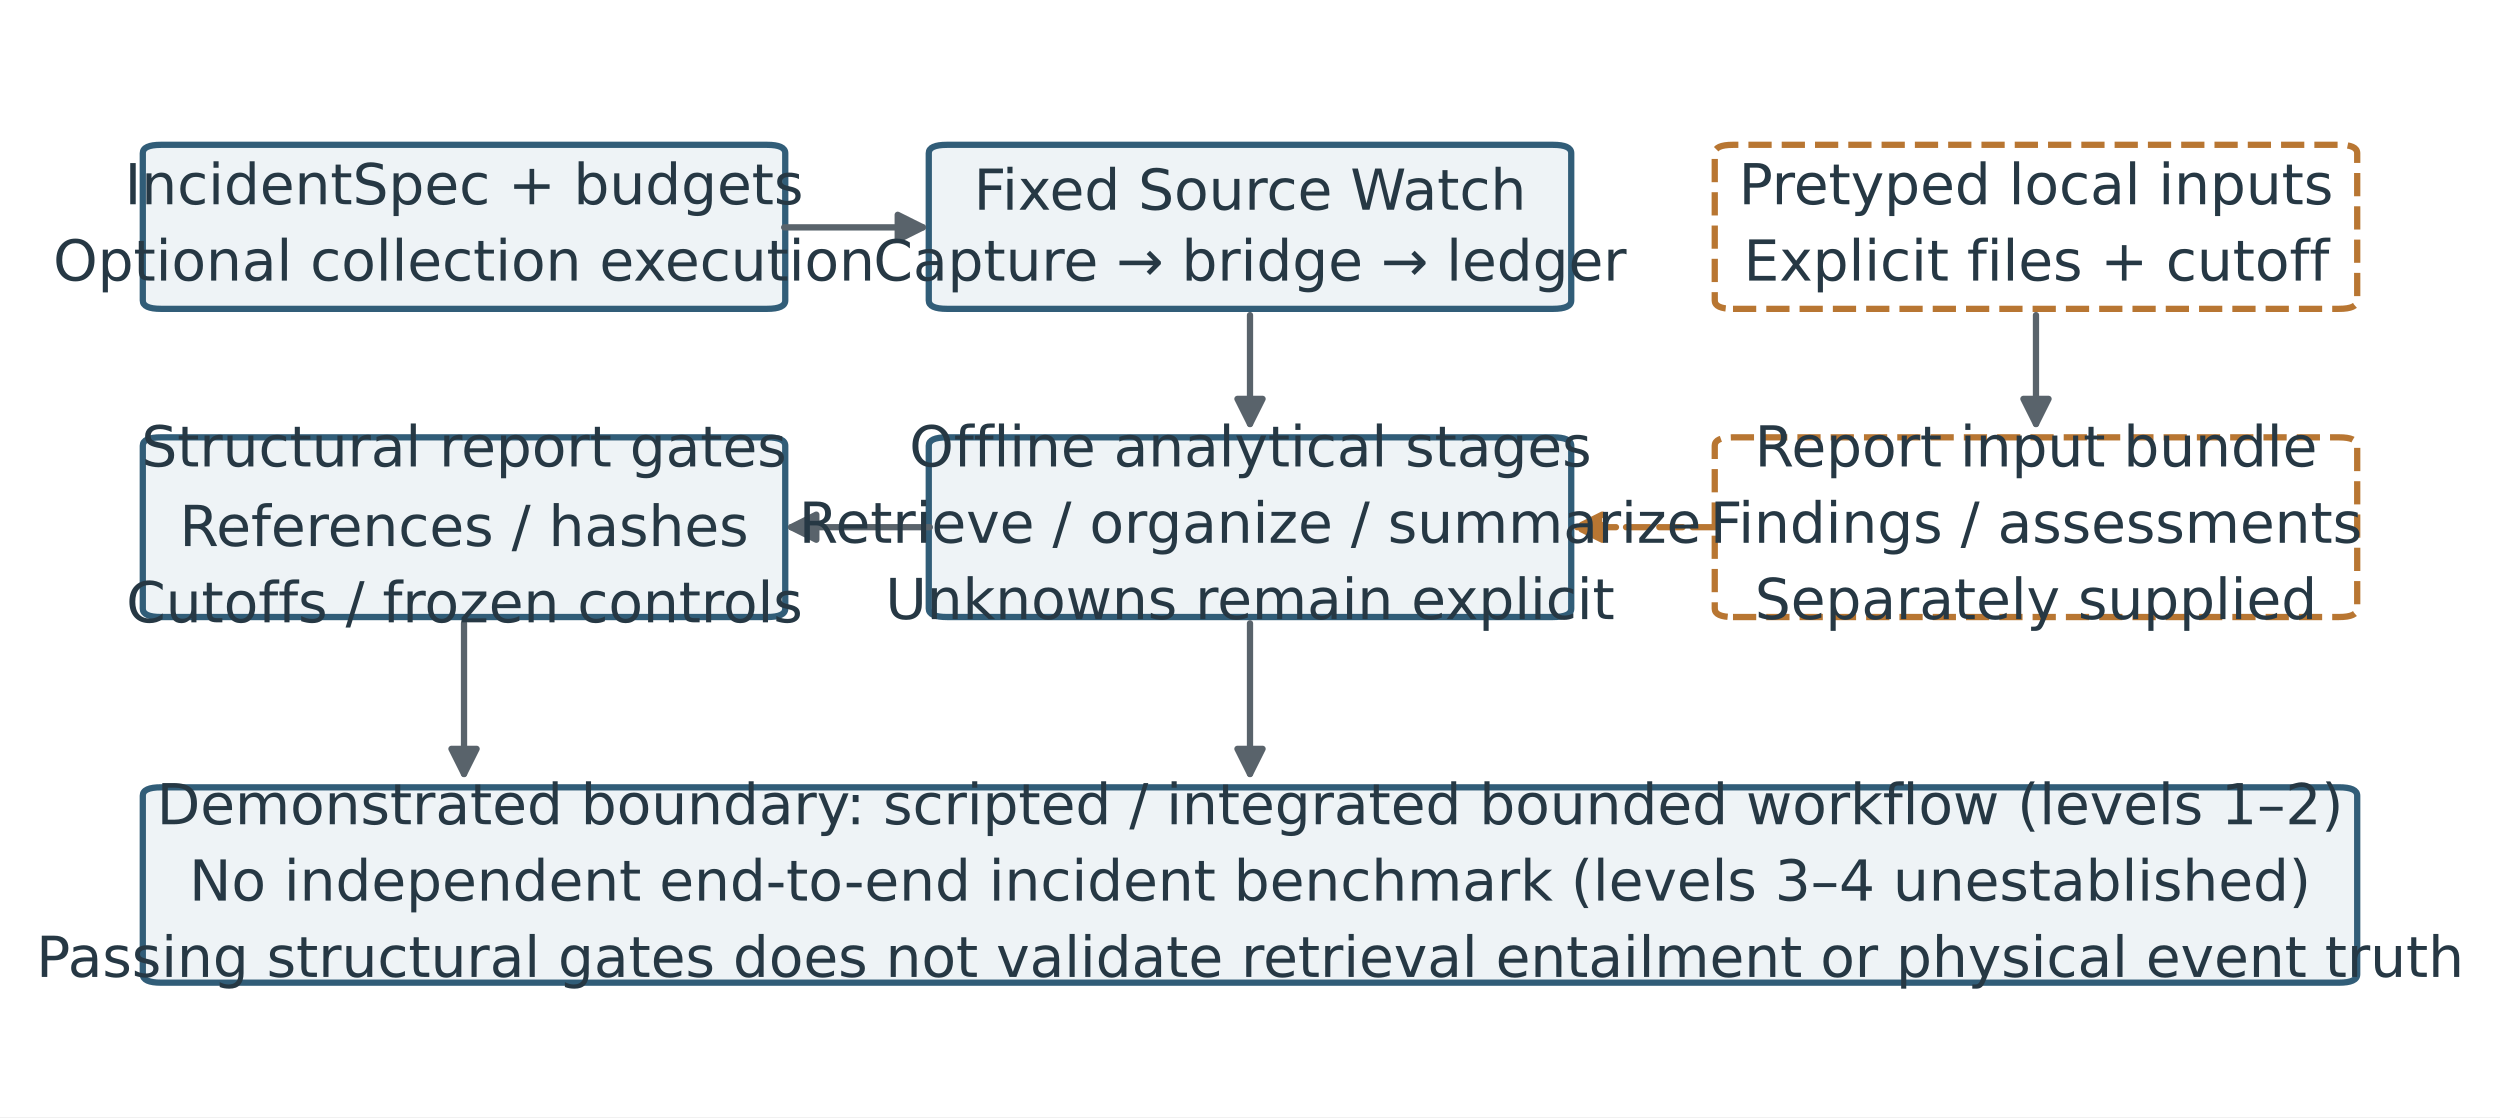
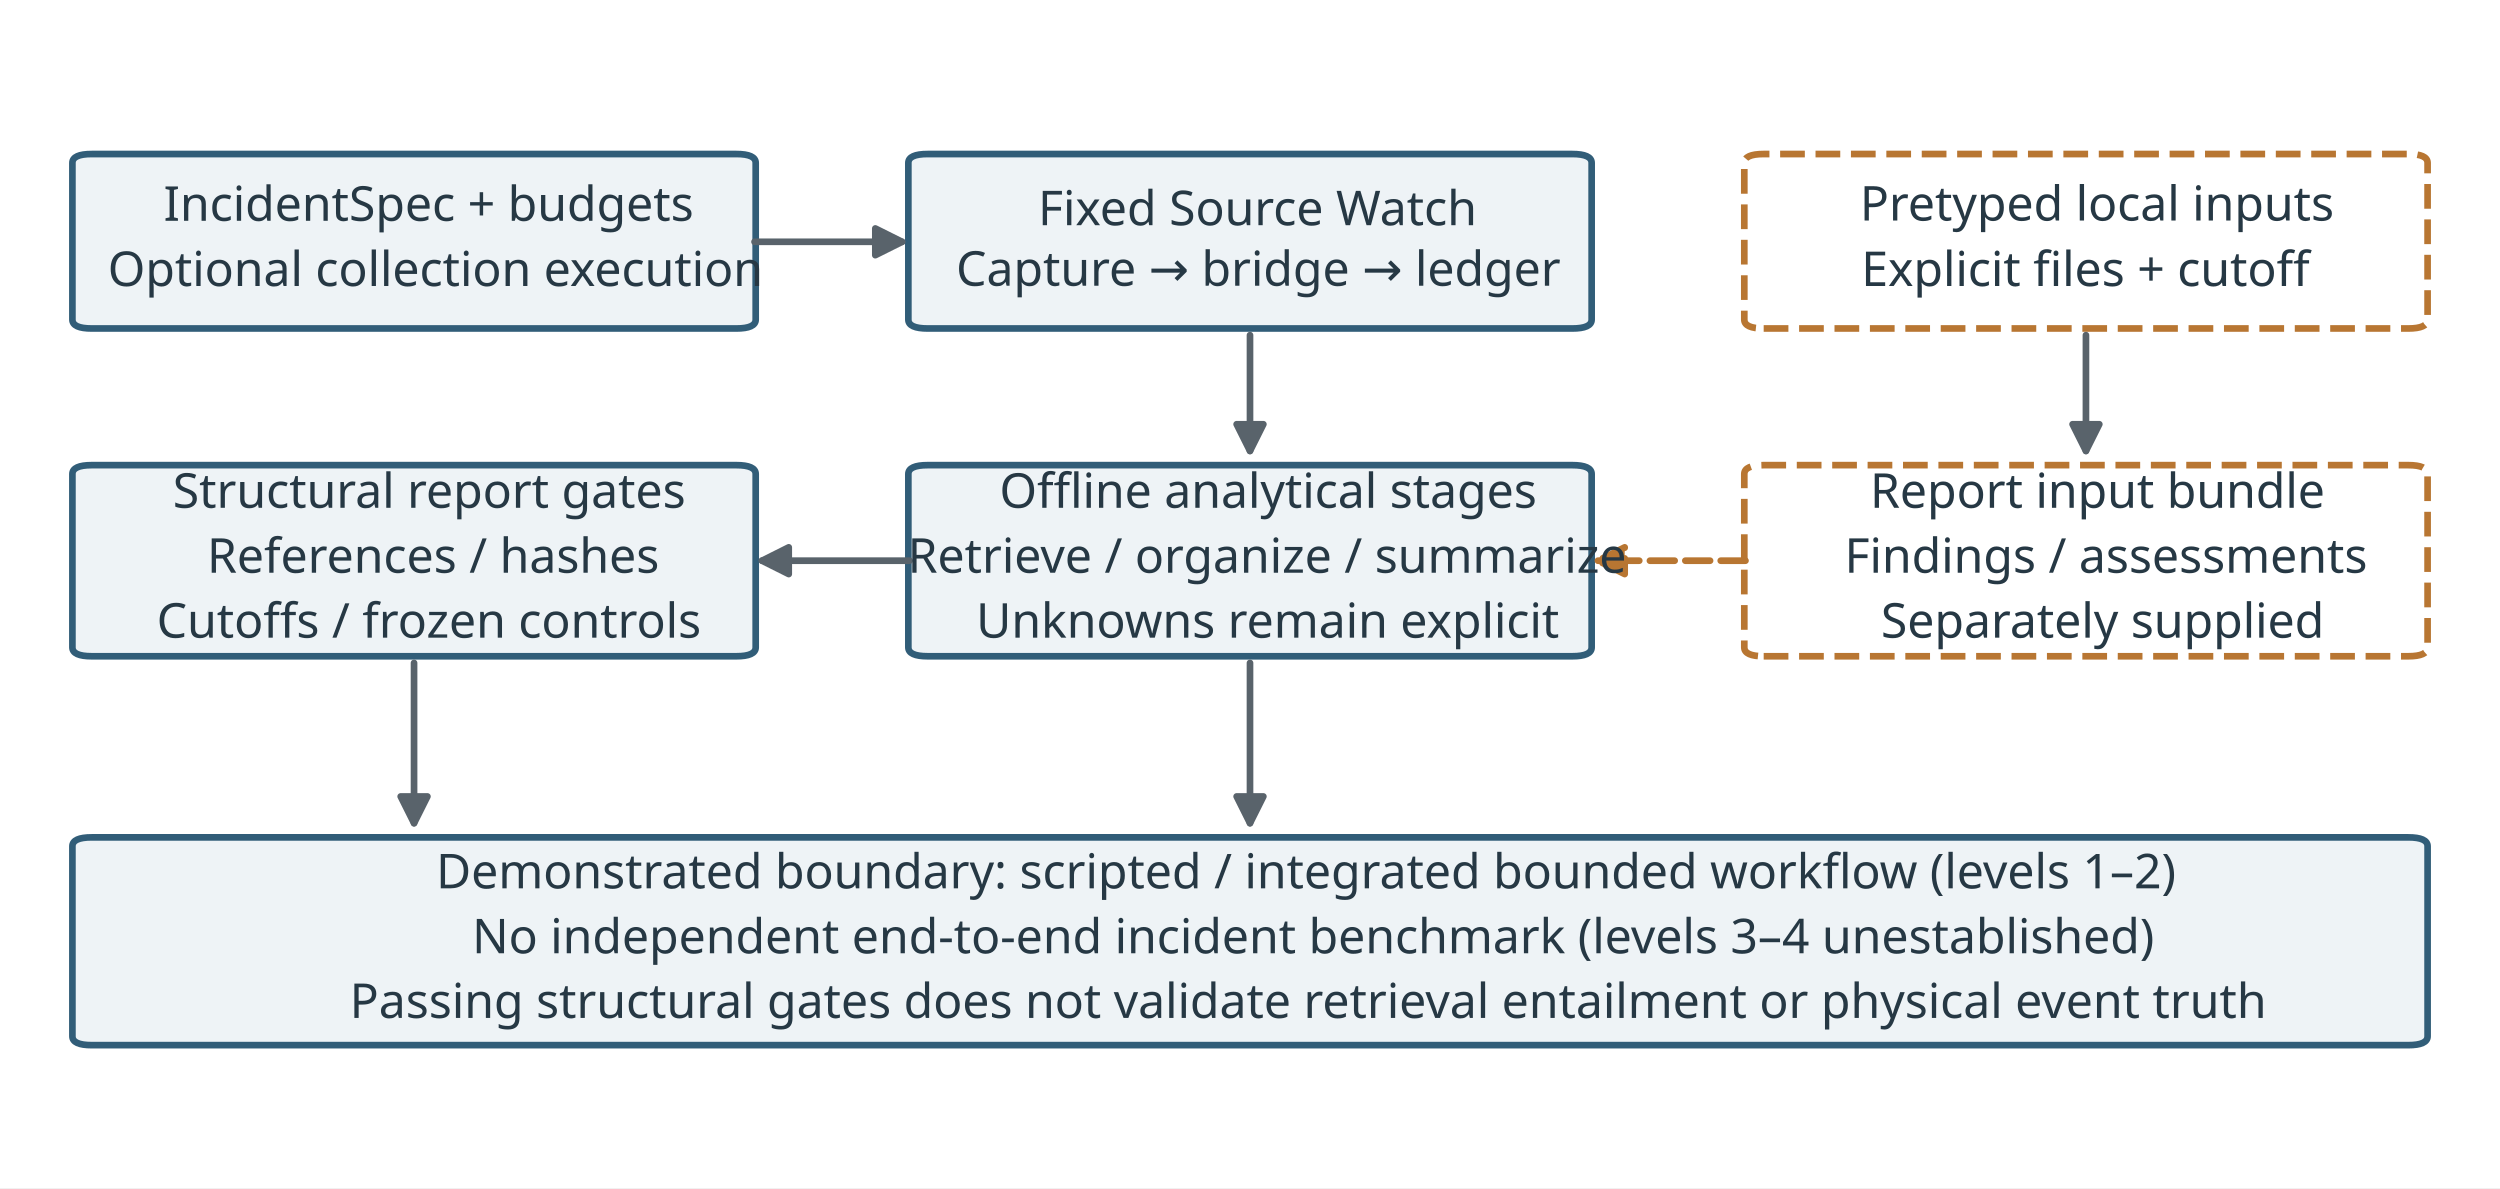
- <svg xmlns="http://www.w3.org/2000/svg" width="398.012pt" height="177.84pt" viewBox="0 0 398.012 177.84" version="1.1">
+ <svg xmlns="http://www.w3.org/2000/svg" width="374.22pt" height="177.84pt" viewBox="0 0 374.22 177.84" version="1.1">
  <defs>
    <style type="text/css">*{stroke-linejoin: round; stroke-linecap: butt}</style>
  </defs>
  <g id="figure_1">
    <g id="patch_1">
-       <path d="M 0 177.84  L 398.012 177.84  L 398.012 -0  L 0 -0  z " style="fill: #ffffff" />
+       <path d="M 0 177.84  L 374.22 177.84  L 374.22 -0  L 0 -0  z " style="fill: #ffffff" />
    </g>
    <g id="axes_1">
      <g id="patch_2">
-         <path d="M 25.636 49.17  L 122.114 49.17  Q 125.015 49.17 125.015 47.839  L 125.015 24.388  Q 125.015 23.057 122.114 23.057  L 25.636 23.057  Q 22.734 23.057 22.734 24.388  L 22.734 47.839  Q 22.734 49.17 25.636 49.17  z " clip-path="url(#p29104ba32d)" style="fill: #eef3f6; stroke: #315d78; stroke-linejoin: miter" />
+         <path d="M 13.739 49.17  L 110.218 49.17  Q 113.119 49.17 113.119 47.839  L 113.119 24.388  Q 113.119 23.057 110.218 23.057  L 13.739 23.057  Q 10.838 23.057 10.838 24.388  L 10.838 47.839  Q 10.838 49.17 13.739 49.17  z " clip-path="url(#pd9ba397bf5)" style="fill: #eef3f6; stroke: #315d78; stroke-linejoin: miter" />
      </g>
      <g id="patch_3">
-         <path d="M 150.767 49.17  L 247.245 49.17  Q 250.147 49.17 250.147 47.839  L 250.147 24.388  Q 250.147 23.057 247.245 23.057  L 150.767 23.057  Q 147.865 23.057 147.865 24.388  L 147.865 47.839  Q 147.865 49.17 150.767 49.17  z " clip-path="url(#p29104ba32d)" style="fill: #eef3f6; stroke: #315d78; stroke-linejoin: miter" />
+         <path d="M 138.871 49.17  L 235.349 49.17  Q 238.251 49.17 238.251 47.839  L 238.251 24.388  Q 238.251 23.057 235.349 23.057  L 138.871 23.057  Q 135.969 23.057 135.969 24.388  L 135.969 47.839  Q 135.969 49.17 138.871 49.17  z " clip-path="url(#pd9ba397bf5)" style="fill: #eef3f6; stroke: #315d78; stroke-linejoin: miter" />
      </g>
      <g id="patch_4">
-         <path d="M 275.899 49.17  L 372.377 49.17  Q 375.278 49.17 375.278 47.839  L 375.278 24.388  Q 375.278 23.057 372.377 23.057  L 275.899 23.057  Q 272.997 23.057 272.997 24.388  L 272.997 47.839  Q 272.997 49.17 275.899 49.17  z " clip-path="url(#p29104ba32d)" style="fill: #ffffff; stroke-dasharray: 3.7,1.6; stroke-dashoffset: 0; stroke: #b87632; stroke-linejoin: miter" />
+         <path d="M 264.002 49.17  L 360.481 49.17  Q 363.382 49.17 363.382 47.839  L 363.382 24.388  Q 363.382 23.057 360.481 23.057  L 264.002 23.057  Q 261.101 23.057 261.101 24.388  L 261.101 47.839  Q 261.101 49.17 264.002 49.17  z " clip-path="url(#pd9ba397bf5)" style="fill: #ffffff; stroke-dasharray: 3.7,1.6; stroke-dashoffset: 0; stroke: #b87632; stroke-linejoin: miter" />
      </g>
      <g id="patch_5">
-         <path d="M 124.842 36.197  Q 136.44 36.197 146.921 36.197  " clip-path="url(#p29104ba32d)" style="fill: none; stroke: #59636b; stroke-linecap: round" />
-         <path d="M 142.921 34.197  L 146.921 36.197  L 142.921 38.197  z " clip-path="url(#p29104ba32d)" style="fill: #59636b; stroke: #59636b; stroke-linecap: round" />
+         <path d="M 112.945 36.197  Q 124.544 36.197 135.025 36.197  " clip-path="url(#pd9ba397bf5)" style="fill: none; stroke: #59636b; stroke-linecap: round" />
+         <path d="M 131.025 34.197  L 135.025 36.197  L 131.025 38.197  z " clip-path="url(#pd9ba397bf5)" style="fill: #59636b; stroke: #59636b; stroke-linecap: round" />
      </g>
      <g id="patch_6">
-         <path d="M 324.138 50.17  Q 324.138 59.396 324.138 67.504  " clip-path="url(#p29104ba32d)" style="fill: none; stroke: #59636b; stroke-linecap: round" />
-         <path d="M 326.138 63.504  L 324.138 67.504  L 322.138 63.504  z " clip-path="url(#p29104ba32d)" style="fill: #59636b; stroke: #59636b; stroke-linecap: round" />
+         <path d="M 312.241 50.17  Q 312.241 59.396 312.241 67.504  " clip-path="url(#pd9ba397bf5)" style="fill: none; stroke: #59636b; stroke-linecap: round" />
+         <path d="M 314.241 63.504  L 312.241 67.504  L 310.241 63.504  z " clip-path="url(#pd9ba397bf5)" style="fill: #59636b; stroke: #59636b; stroke-linecap: round" />
      </g>
      <g id="patch_7">
-         <path d="M 25.636 98.234  L 122.114 98.234  Q 125.015 98.234 125.015 96.903  L 125.015 70.957  Q 125.015 69.627 122.114 69.627  L 25.636 69.627  Q 22.734 69.627 22.734 70.957  L 22.734 96.903  Q 22.734 98.234 25.636 98.234  z " clip-path="url(#p29104ba32d)" style="fill: #eef3f6; stroke: #315d78; stroke-linejoin: miter" />
+         <path d="M 13.739 98.234  L 110.218 98.234  Q 113.119 98.234 113.119 96.903  L 113.119 70.957  Q 113.119 69.627 110.218 69.627  L 13.739 69.627  Q 10.838 69.627 10.838 70.957  L 10.838 96.903  Q 10.838 98.234 13.739 98.234  z " clip-path="url(#pd9ba397bf5)" style="fill: #eef3f6; stroke: #315d78; stroke-linejoin: miter" />
      </g>
      <g id="patch_8">
-         <path d="M 150.767 98.234  L 247.245 98.234  Q 250.147 98.234 250.147 96.903  L 250.147 70.957  Q 250.147 69.627 247.245 69.627  L 150.767 69.627  Q 147.865 69.627 147.865 70.957  L 147.865 96.903  Q 147.865 98.234 150.767 98.234  z " clip-path="url(#p29104ba32d)" style="fill: #eef3f6; stroke: #315d78; stroke-linejoin: miter" />
+         <path d="M 138.871 98.234  L 235.349 98.234  Q 238.251 98.234 238.251 96.903  L 238.251 70.957  Q 238.251 69.627 235.349 69.627  L 138.871 69.627  Q 135.969 69.627 135.969 70.957  L 135.969 96.903  Q 135.969 98.234 138.871 98.234  z " clip-path="url(#pd9ba397bf5)" style="fill: #eef3f6; stroke: #315d78; stroke-linejoin: miter" />
      </g>
      <g id="patch_9">
-         <path d="M 275.899 98.234  L 372.377 98.234  Q 375.278 98.234 375.278 96.903  L 375.278 70.957  Q 375.278 69.627 372.377 69.627  L 275.899 69.627  Q 272.997 69.627 272.997 70.957  L 272.997 96.903  Q 272.997 98.234 275.899 98.234  z " clip-path="url(#p29104ba32d)" style="fill: #ffffff; stroke-dasharray: 3.7,1.6; stroke-dashoffset: 0; stroke: #b87632; stroke-linejoin: miter" />
+         <path d="M 264.002 98.234  L 360.481 98.234  Q 363.382 98.234 363.382 96.903  L 363.382 70.957  Q 363.382 69.627 360.481 69.627  L 264.002 69.627  Q 261.101 69.627 261.101 70.957  L 261.101 96.903  Q 261.101 98.234 264.002 98.234  z " clip-path="url(#pd9ba397bf5)" style="fill: #ffffff; stroke-dasharray: 3.7,1.6; stroke-dashoffset: 0; stroke: #b87632; stroke-linejoin: miter" />
      </g>
      <g id="patch_10">
-         <path d="M 199.006 50.17  Q 199.006 59.396 199.006 67.504  " clip-path="url(#p29104ba32d)" style="fill: none; stroke: #59636b; stroke-linecap: round" />
-         <path d="M 201.006 63.504  L 199.006 67.504  L 197.006 63.504  z " clip-path="url(#p29104ba32d)" style="fill: #59636b; stroke: #59636b; stroke-linecap: round" />
+         <path d="M 187.11 50.17  Q 187.11 59.396 187.11 67.504  " clip-path="url(#pd9ba397bf5)" style="fill: none; stroke: #59636b; stroke-linecap: round" />
+         <path d="M 189.11 63.504  L 187.11 67.504  L 185.11 63.504  z " clip-path="url(#pd9ba397bf5)" style="fill: #59636b; stroke: #59636b; stroke-linecap: round" />
      </g>
      <g id="patch_11">
-         <path d="M 273.171 83.93  Q 261.572 83.93 251.091 83.93  " clip-path="url(#p29104ba32d)" style="fill: none; stroke-dasharray: 3.7,1.6; stroke-dashoffset: 0; stroke: #b87632; stroke-linecap: round" />
-         <path d="M 255.091 85.93  L 251.091 83.93  L 255.091 81.93  z " clip-path="url(#p29104ba32d)" style="fill: #b87632; stroke-dasharray: 3.7,1.6; stroke-dashoffset: 0; stroke: #b87632; stroke-linecap: round" />
+         <path d="M 261.275 83.93  Q 249.676 83.93 239.195 83.93  " clip-path="url(#pd9ba397bf5)" style="fill: none; stroke-dasharray: 3.7,1.6; stroke-dashoffset: 0; stroke: #b87632; stroke-linecap: round" />
+         <path d="M 243.195 85.93  L 239.195 83.93  L 243.195 81.93  z " clip-path="url(#pd9ba397bf5)" style="fill: #b87632; stroke-dasharray: 3.7,1.6; stroke-dashoffset: 0; stroke: #b87632; stroke-linecap: round" />
      </g>
      <g id="patch_12">
-         <path d="M 148.039 83.93  Q 136.441 83.93 125.96 83.93  " clip-path="url(#p29104ba32d)" style="fill: none; stroke: #59636b; stroke-linecap: round" />
-         <path d="M 129.96 85.93  L 125.96 83.93  L 129.96 81.93  z " clip-path="url(#p29104ba32d)" style="fill: #59636b; stroke: #59636b; stroke-linecap: round" />
+         <path d="M 136.143 83.93  Q 124.544 83.93 114.064 83.93  " clip-path="url(#pd9ba397bf5)" style="fill: none; stroke: #59636b; stroke-linecap: round" />
+         <path d="M 118.064 85.93  L 114.064 83.93  L 118.064 81.93  z " clip-path="url(#pd9ba397bf5)" style="fill: #59636b; stroke: #59636b; stroke-linecap: round" />
      </g>
      <g id="patch_13">
-         <path d="M 25.636 156.446  L 372.377 156.446  Q 375.278 156.446 375.278 155.115  L 375.278 126.675  Q 375.278 125.344 372.377 125.344  L 25.636 125.344  Q 22.734 125.344 22.734 126.675  L 22.734 155.115  Q 22.734 156.446 25.636 156.446  z " clip-path="url(#p29104ba32d)" style="fill: #eef3f6; stroke: #315d78; stroke-linejoin: miter" />
+         <path d="M 13.739 156.446  L 360.481 156.446  Q 363.382 156.446 363.382 155.115  L 363.382 126.675  Q 363.382 125.344 360.481 125.344  L 13.739 125.344  Q 10.838 125.344 10.838 126.675  L 10.838 155.115  Q 10.838 156.446 13.739 156.446  z " clip-path="url(#pd9ba397bf5)" style="fill: #eef3f6; stroke: #315d78; stroke-linejoin: miter" />
      </g>
      <g id="patch_14">
-         <path d="M 73.875 99.236  Q 73.875 111.788 73.875 123.222  " clip-path="url(#p29104ba32d)" style="fill: none; stroke: #59636b; stroke-linecap: round" />
-         <path d="M 75.875 119.222  L 73.875 123.222  L 71.875 119.222  z " clip-path="url(#p29104ba32d)" style="fill: #59636b; stroke: #59636b; stroke-linecap: round" />
+         <path d="M 61.978 99.236  Q 61.978 111.788 61.978 123.222  " clip-path="url(#pd9ba397bf5)" style="fill: none; stroke: #59636b; stroke-linecap: round" />
+         <path d="M 63.978 119.222  L 61.978 123.222  L 59.978 119.222  z " clip-path="url(#pd9ba397bf5)" style="fill: #59636b; stroke: #59636b; stroke-linecap: round" />
      </g>
      <g id="patch_15">
-         <path d="M 199.006 99.236  Q 199.006 111.788 199.006 123.222  " clip-path="url(#p29104ba32d)" style="fill: none; stroke: #59636b; stroke-linecap: round" />
-         <path d="M 201.006 119.222  L 199.006 123.222  L 197.006 119.222  z " clip-path="url(#p29104ba32d)" style="fill: #59636b; stroke: #59636b; stroke-linecap: round" />
+         <path d="M 187.11 99.236  Q 187.11 111.788 187.11 123.222  " clip-path="url(#pd9ba397bf5)" style="fill: none; stroke: #59636b; stroke-linecap: round" />
+         <path d="M 189.11 119.222  L 187.11 123.222  L 185.11 119.222  z " clip-path="url(#pd9ba397bf5)" style="fill: #59636b; stroke: #59636b; stroke-linecap: round" />
      </g>
      <g id="text_1">
-         <text style="font-size: 9px; font-family: 'DejaVu Sans'; fill: #263844" transform="translate(19.84163 32.52184)">IncidentSpec + budgets</text>
-         <text style="font-size: 9px; font-family: 'DejaVu Sans'; fill: #263844" transform="translate(8.467172 44.67184)">Optional collection execution</text>
+         <text style="font-size: 7.2px; font-family: 'CMU Serif'; fill: #263844" transform="translate(24.49462 33.05002)">IncidentSpec + budgets</text>
+         <text style="font-size: 7.2px; font-family: 'CMU Serif'; fill: #263844" transform="translate(16.13081 42.81278)">Optional collection execution</text>
      </g>
      <g id="text_2">
-         <text style="font-size: 9px; font-family: 'DejaVu Sans'; fill: #263844" transform="translate(155.0187 33.39371)">Fixed Source Watch</text>
-         <text style="font-size: 9px; font-family: 'DejaVu Sans'; fill: #263844" transform="translate(139.0605 44.67184)">Capture → bridge → ledger</text>
+         <text style="font-size: 7.2px; font-family: 'CMU Serif'; fill: #263844" transform="translate(155.3822 33.71209)">Fixed Source Watch</text>
+         <text style="font-size: 7.2px; font-family: 'CMU Serif'; fill: #263844" transform="translate(143.118 42.77002)">Capture → bridge → ledger</text>
      </g>
      <g id="text_3">
-         <text style="font-size: 9px; font-family: 'DejaVu Sans'; fill: #263844" transform="translate(276.8082 32.52184)">Pretyped local inputs</text>
-         <text style="font-size: 9px; font-family: 'DejaVu Sans'; fill: #263844" transform="translate(277.5824 44.67184)">Explicit files + cutoff</text>
+         <text style="font-size: 7.2px; font-family: 'CMU Serif'; fill: #263844" transform="translate(278.4009 33.01402)">Pretyped local inputs</text>
+         <text style="font-size: 7.2px; font-family: 'CMU Serif'; fill: #263844" transform="translate(278.6096 42.81278)">Explicit files + cutoff</text>
      </g>
      <g id="text_4">
-         <text style="font-size: 9px; font-family: 'DejaVu Sans'; fill: #263844" transform="translate(22.50787 74.26384)">Structural report gates</text>
-         <text style="font-size: 9px; font-family: 'DejaVu Sans'; fill: #263844" transform="translate(28.57373 86.93204)">References / hashes</text>
-         <text style="font-size: 9px; font-family: 'DejaVu Sans'; fill: #263844" transform="translate(20.09897 99.08204)">Cutoffs / frozen controls</text>
+         <text style="font-size: 7.2px; font-family: 'CMU Serif'; fill: #263844" transform="translate(25.86038 76.00702)">Structural report gates</text>
+         <text style="font-size: 7.2px; font-family: 'CMU Serif'; fill: #263844" transform="translate(30.98475 85.7304)">References / hashes</text>
+         <text style="font-size: 7.2px; font-family: 'CMU Serif'; fill: #263844" transform="translate(23.45456 95.4504)">Cutoffs / frozen controls</text>
      </g>
      <g id="text_5">
-         <text style="font-size: 9px; font-family: 'DejaVu Sans'; fill: #263844" transform="translate(144.7685 74.26384)">Offline analytical stages</text>
-         <text style="font-size: 9px; font-family: 'DejaVu Sans'; fill: #263844" transform="translate(127.1714 86.41384)">Retrieve / organize / summarize</text>
-         <text style="font-size: 9px; font-family: 'DejaVu Sans'; fill: #263844" transform="translate(140.9512 98.56384)">Unknowns remain explicit</text>
+         <text style="font-size: 7.2px; font-family: 'CMU Serif'; fill: #263844" transform="translate(149.6076 76.00702)">Offline analytical stages</text>
+         <text style="font-size: 7.2px; font-family: 'CMU Serif'; fill: #263844" transform="translate(135.8561 85.7304)">Retrieve / organize / summarize</text>
+         <text style="font-size: 7.2px; font-family: 'CMU Serif'; fill: #263844" transform="translate(146.1229 95.4504)">Unknowns remain explicit</text>
      </g>
      <g id="text_6">
-         <text style="font-size: 9px; font-family: 'DejaVu Sans'; fill: #263844" transform="translate(279.3479 74.26384)">Report input bundle</text>
-         <text style="font-size: 9px; font-family: 'DejaVu Sans'; fill: #263844" transform="translate(272.2231 86.41384)">Findings / assessments</text>
-         <text style="font-size: 9px; font-family: 'DejaVu Sans'; fill: #263844" transform="translate(279.3774 98.56384)">Separately supplied</text>
+         <text style="font-size: 7.2px; font-family: 'CMU Serif'; fill: #263844" transform="translate(279.9174 76.0104)">Report input bundle</text>
+         <text style="font-size: 7.2px; font-family: 'CMU Serif'; fill: #263844" transform="translate(276.1065 85.7304)">Findings / assessments</text>
+         <text style="font-size: 7.2px; font-family: 'CMU Serif'; fill: #263844" transform="translate(281.547 95.4504)">Separately supplied</text>
      </g>
      <g id="text_7">
-         <text style="font-size: 9px; font-family: 'DejaVu Sans'; fill: #263844" transform="translate(24.94898 131.2284)">Demonstrated boundary: scripted / integrated bounded workflow (levels 1–2)</text>
-         <text style="font-size: 9px; font-family: 'DejaVu Sans'; fill: #263844" transform="translate(30.105 143.3784)">No independent end-to-end incident benchmark (levels 3–4 unestablished)</text>
-         <text style="font-size: 9px; font-family: 'DejaVu Sans'; fill: #263844" transform="translate(5.76 155.5284)">Passing structural gates does not validate retrieval entailment or physical event truth</text>
+         <text style="font-size: 7.2px; font-family: 'CMU Serif'; fill: #263844" transform="translate(65.27419 132.975)">Demonstrated boundary: scripted / integrated bounded workflow (levels 1–2)</text>
+         <text style="font-size: 7.2px; font-family: 'CMU Serif'; fill: #263844" transform="translate(70.66519 142.695)">No independent end-to-end incident benchmark (levels 3–4 unestablished)</text>
+         <text style="font-size: 7.2px; font-family: 'CMU Serif'; fill: #263844" transform="translate(52.34175 152.3723)">Passing structural gates does not validate retrieval entailment or physical event truth</text>
      </g>
    </g>
  </g>
  <defs>
-     <clipPath id="p29104ba32d">
-       <rect x="17.656" y="5.76" width="362.7" height="166.32" />
+     <clipPath id="pd9ba397bf5">
+       <rect x="5.76" y="5.76" width="362.7" height="166.32" />
    </clipPath>
  </defs>
</svg>
